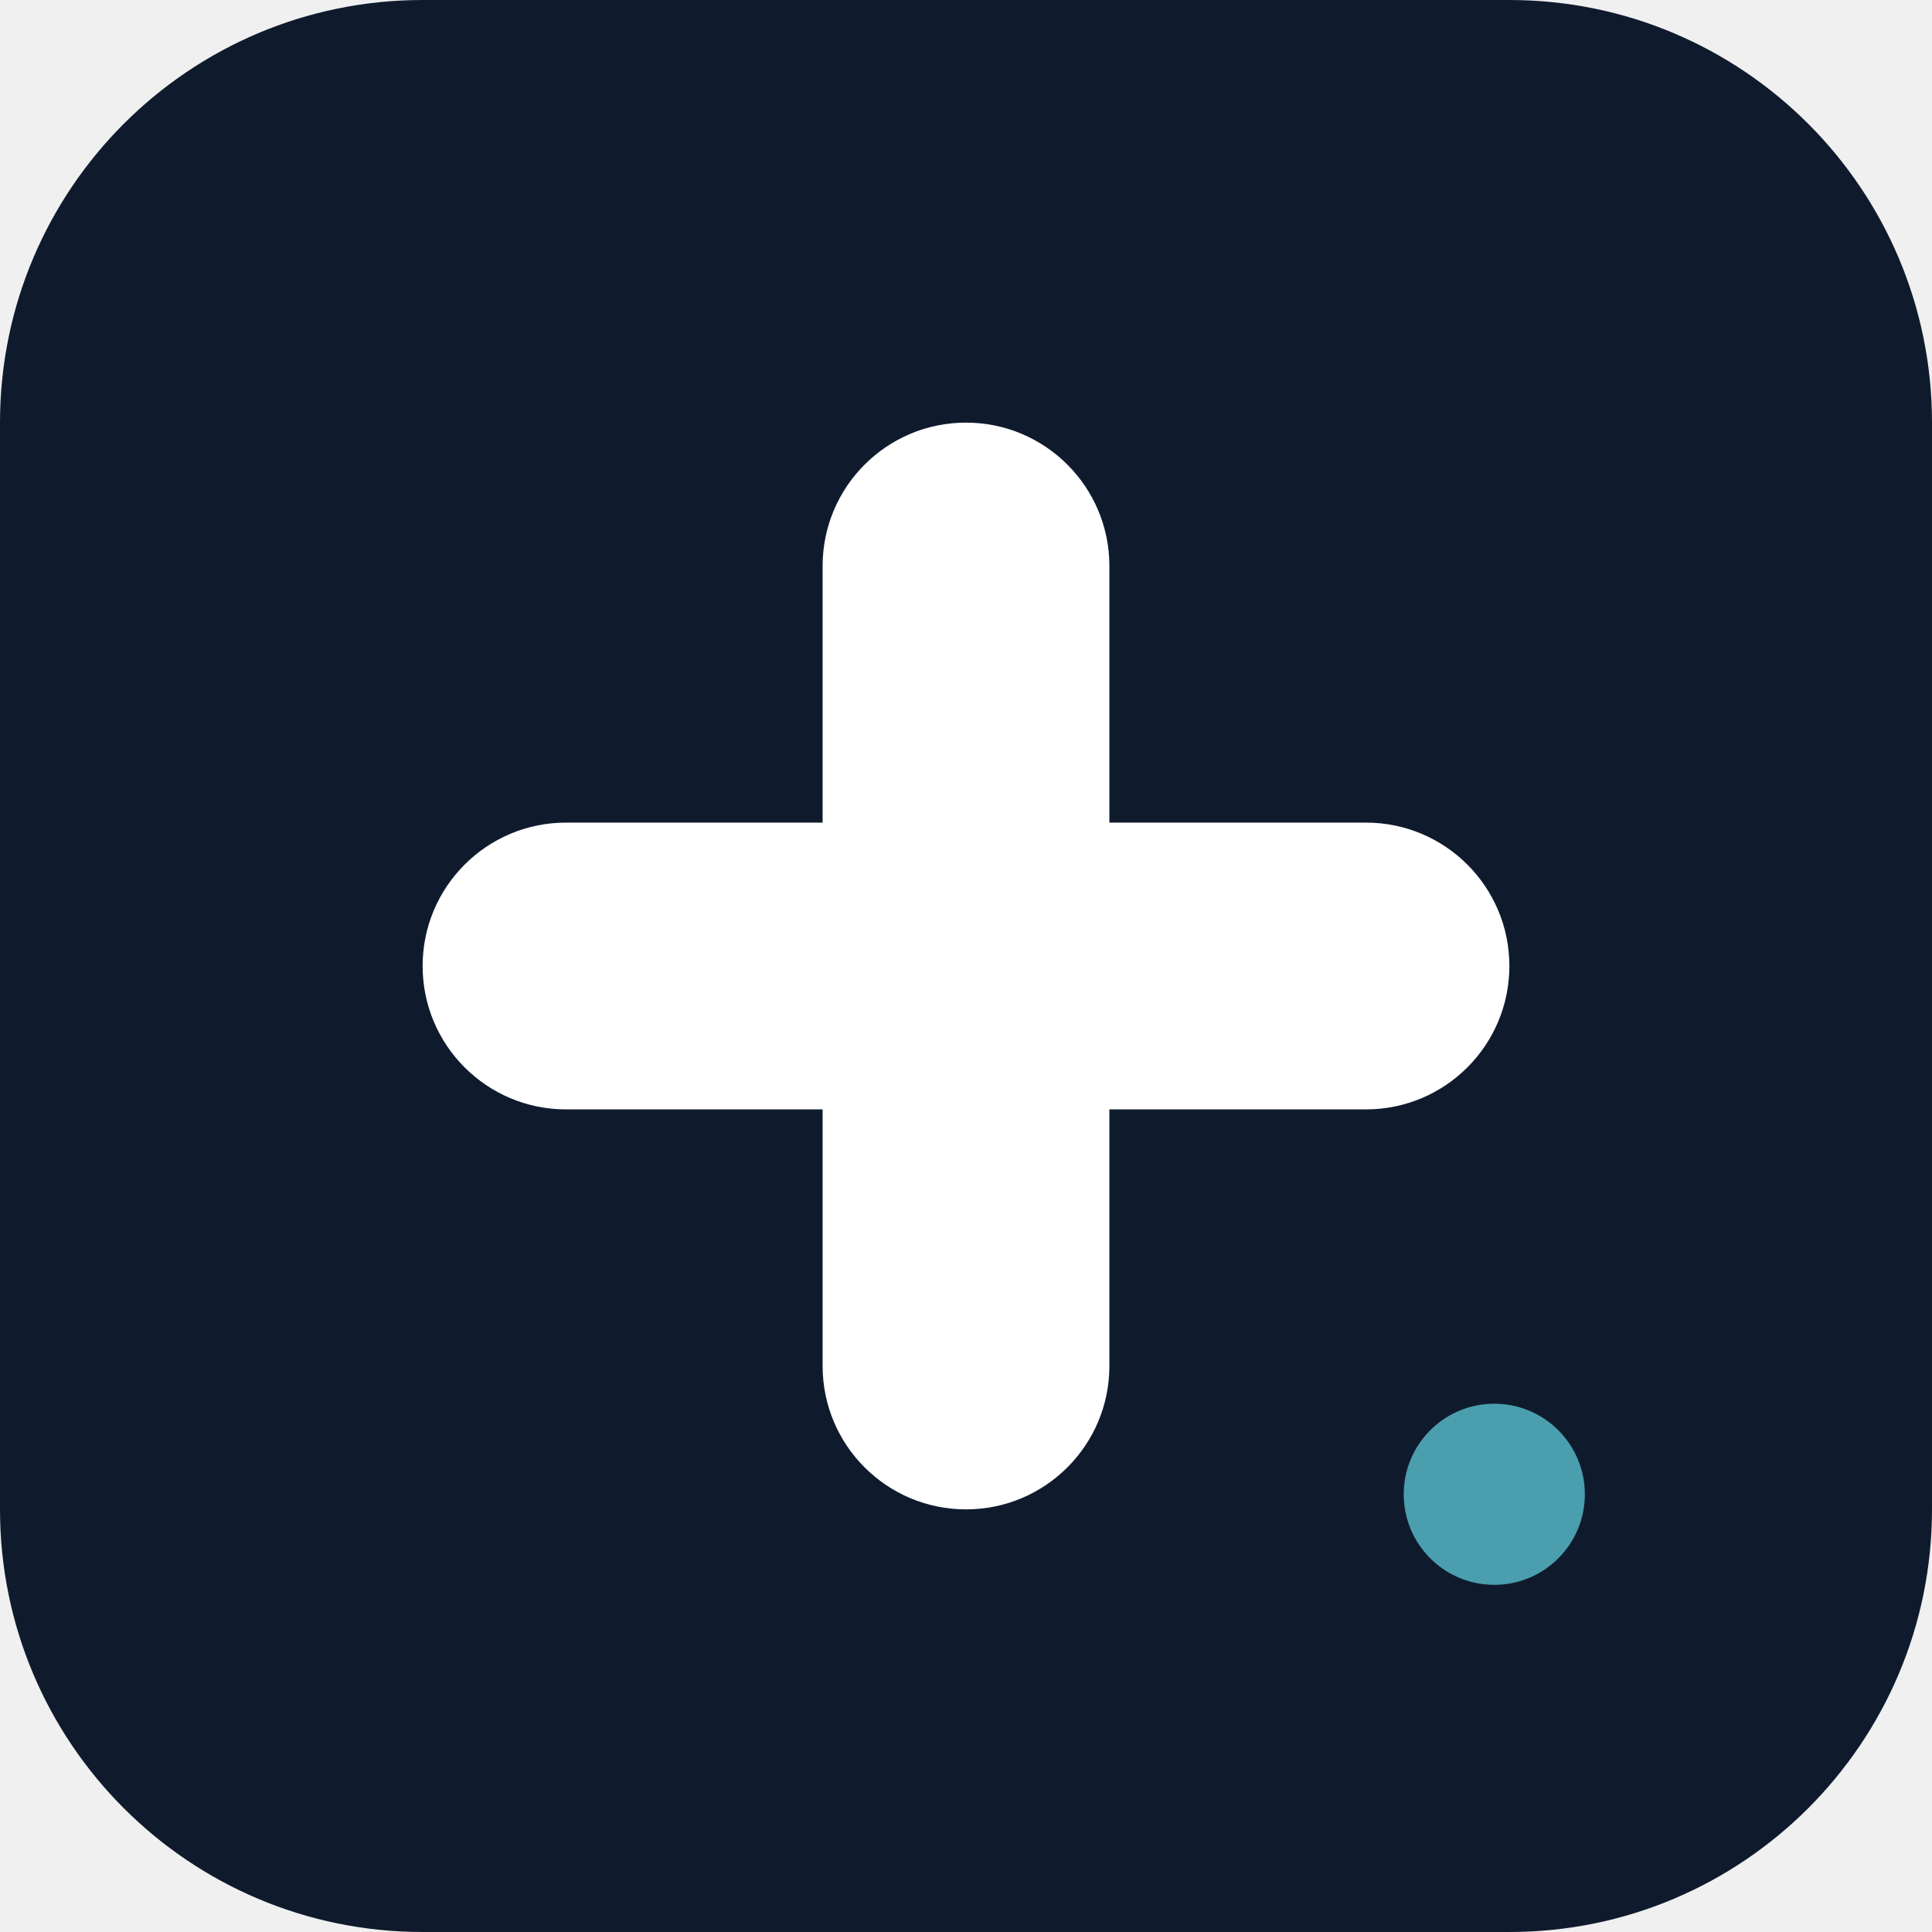
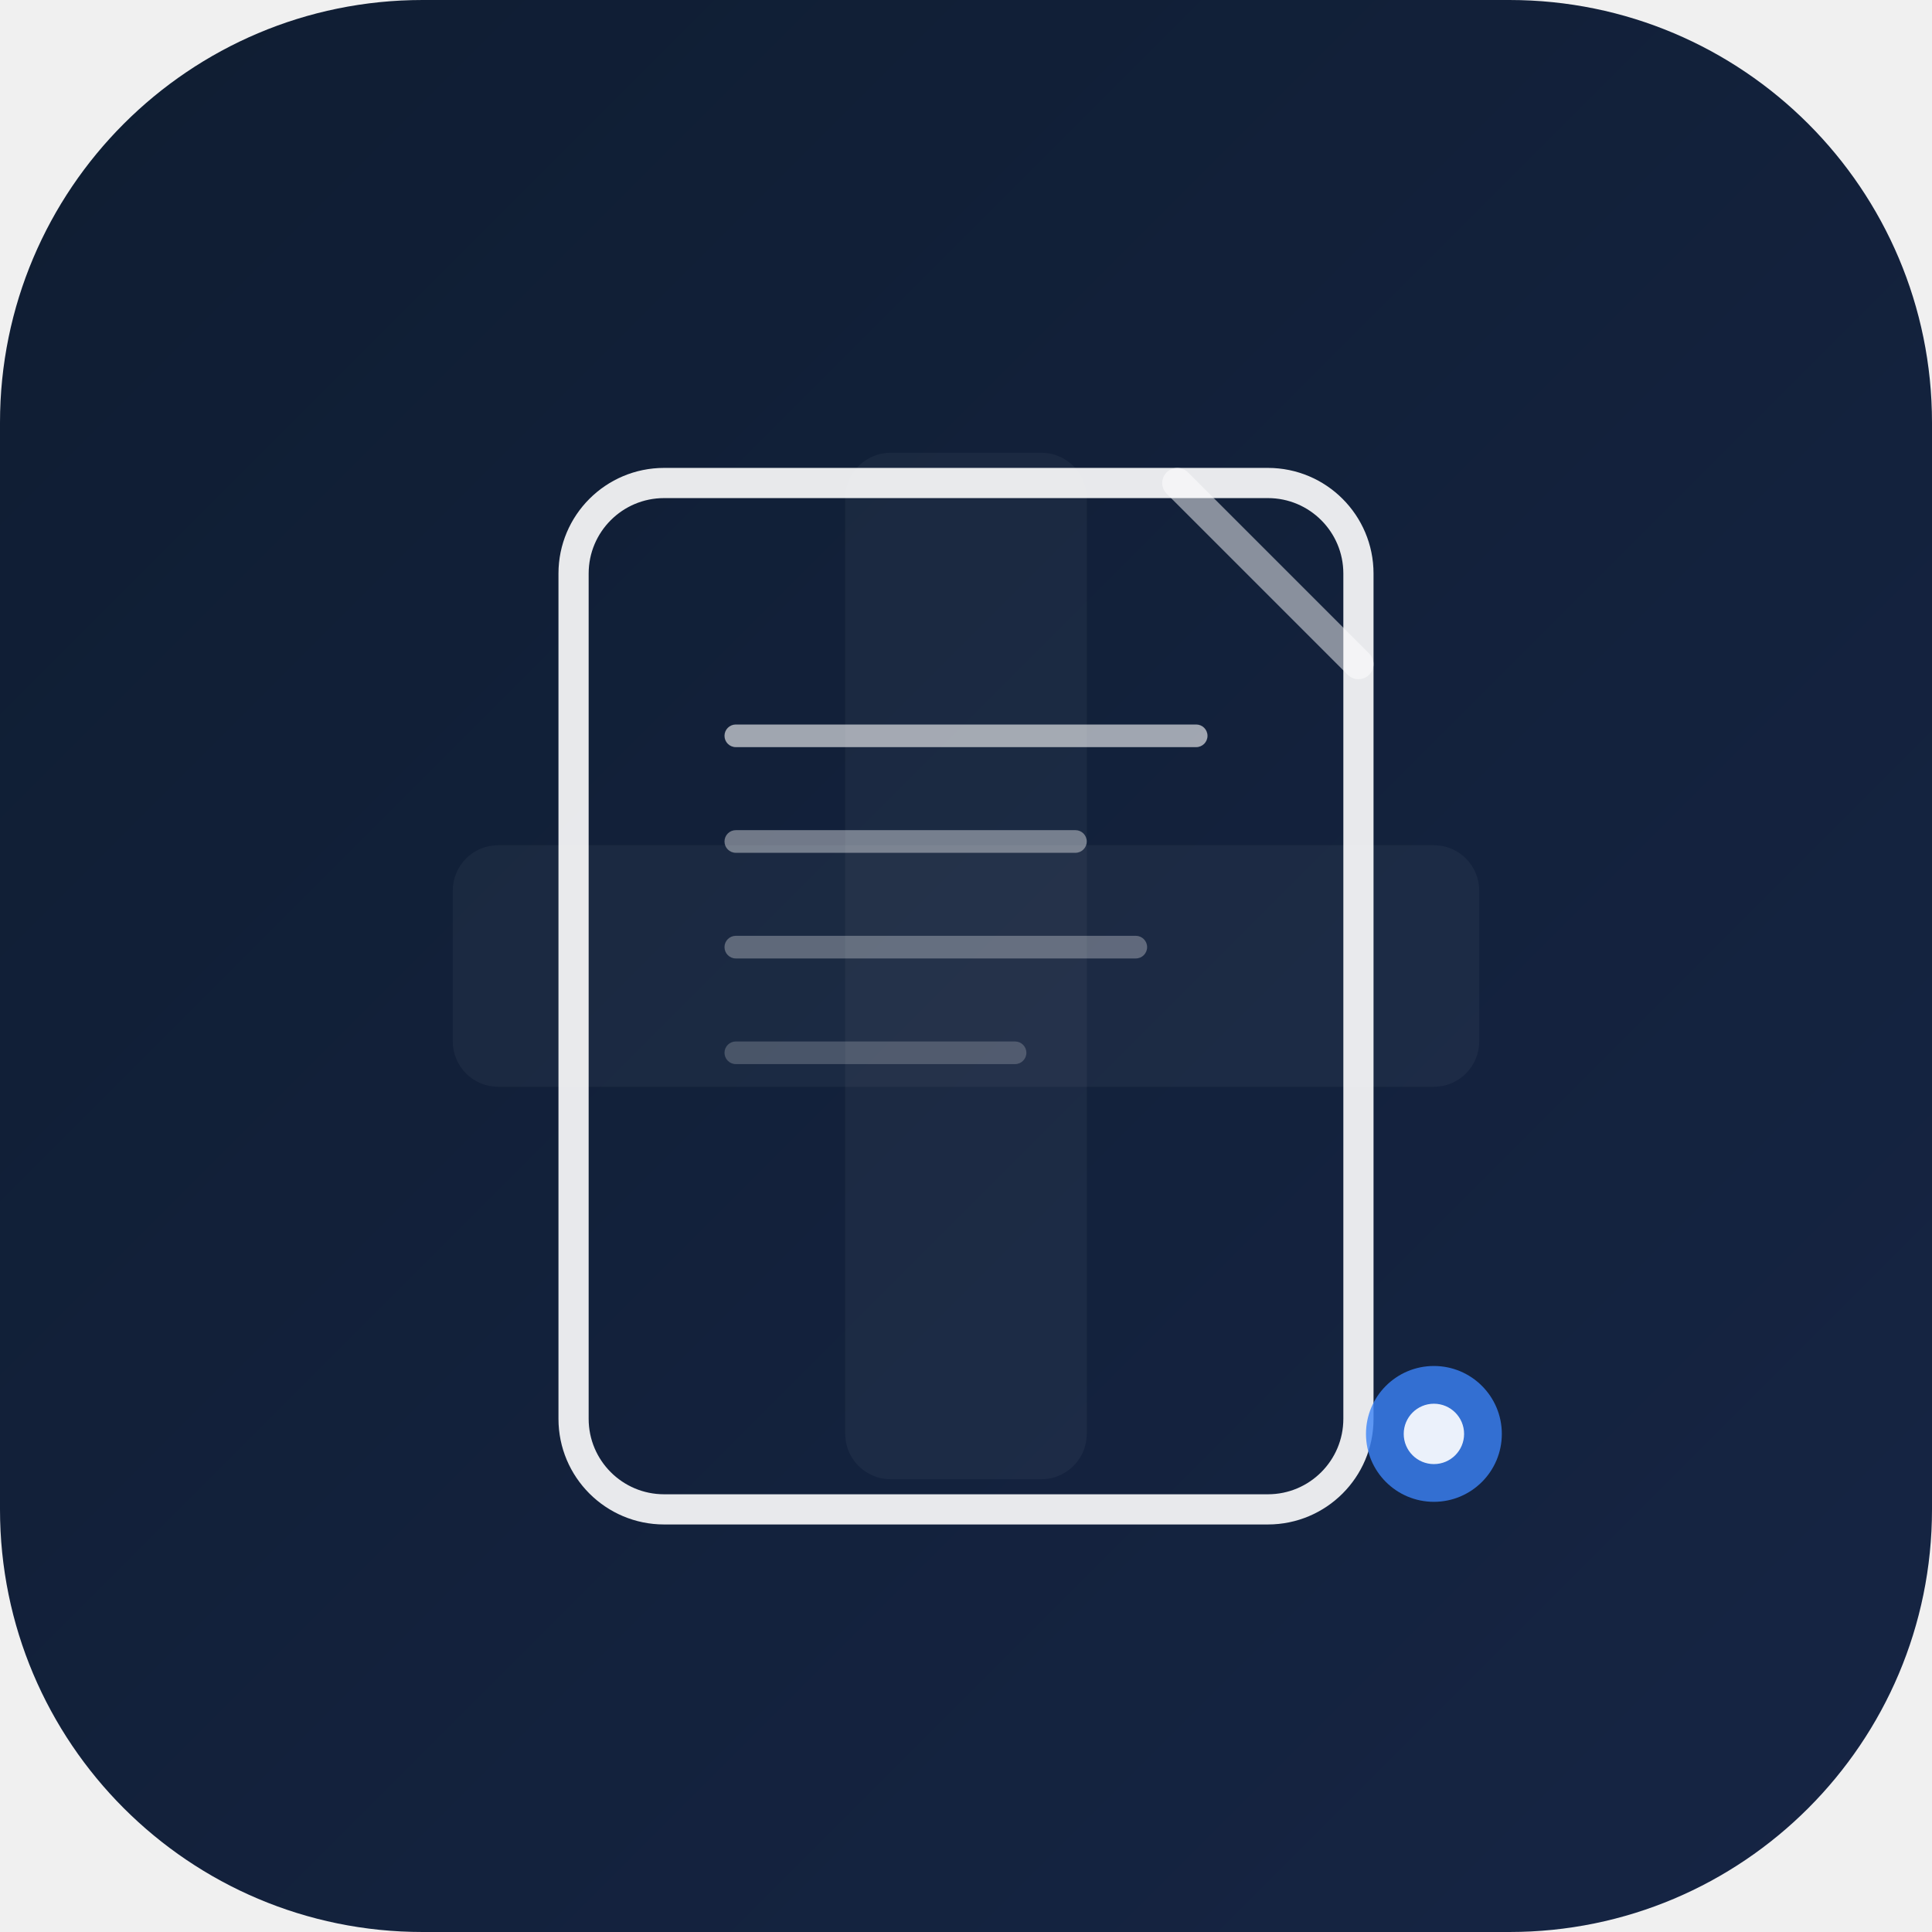
<svg xmlns="http://www.w3.org/2000/svg" width="512" height="512" viewBox="0 0 512 512">
-   <rect width="512" height="512" rx="112" fill="#0f1b2d" />
-   <rect x="218" y="112" width="76" height="288" rx="38" fill="white" />
-   <rect x="112" y="218" width="288" height="76" rx="38" fill="white" />
-   <circle cx="396" cy="396" r="24" fill="#4a9ead" />
+   <defs>
+     <linearGradient id="bg" x1="0" y1="0" x2="1" y2="1">
+       <stop offset="0%" stop-color="#0f1d32" />
+       <stop offset="100%" stop-color="#162544" />
+     </linearGradient>
+   </defs>
+   <rect width="512" height="512" rx="112" fill="url(#bg)" />
+   <rect x="224" y="120" width="64" height="272" rx="12" fill="white" opacity="0.04" />
+   <rect x="120" y="224" width="272" height="64" rx="12" fill="white" opacity="0.04" />
+   <rect x="152" y="128" width="208" height="272" rx="24" fill="none" stroke="white" stroke-width="8" opacity="0.9" />
+   <path d="M312 128 L360 176" fill="none" stroke="white" stroke-width="8" stroke-linecap="round" opacity="0.5" />
+   <rect x="192" y="192" width="128" height="6" rx="3" fill="white" opacity="0.6" />
+   <rect x="192" y="220" width="96" height="6" rx="3" fill="white" opacity="0.4" />
+   <rect x="192" y="248" width="112" height="6" rx="3" fill="white" opacity="0.3" />
+   <rect x="192" y="276" width="80" height="6" rx="3" fill="white" opacity="0.2" />
+   <circle cx="380" cy="380" r="18" fill="#3b82f6" opacity="0.8" />
+   <circle cx="380" cy="380" r="8" fill="white" opacity="0.9" />
</svg>
